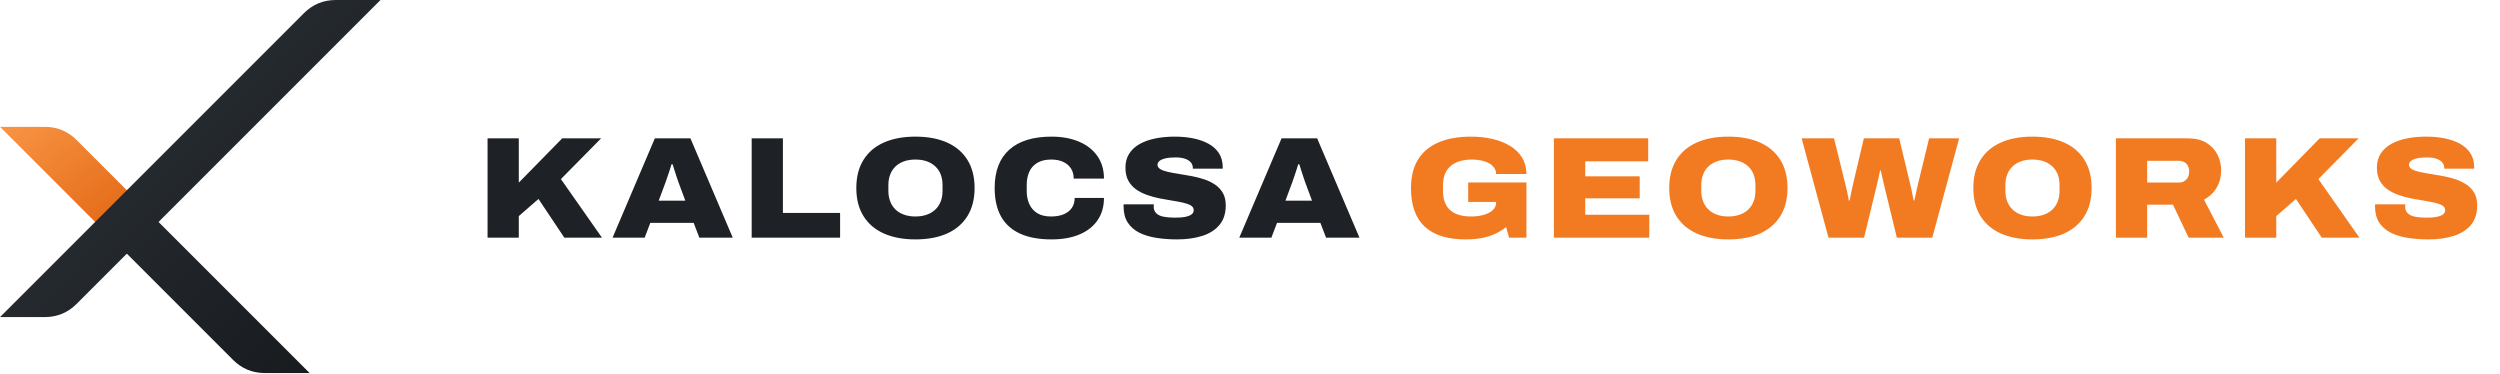
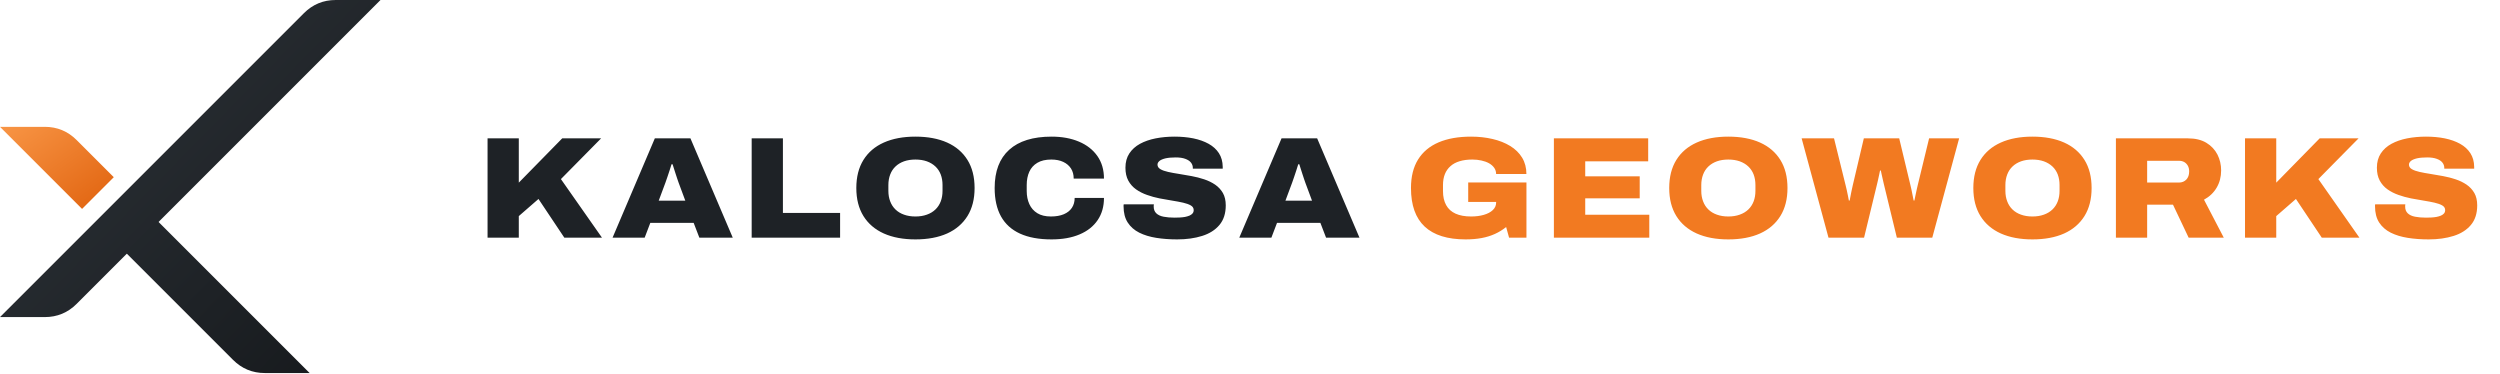
<svg xmlns="http://www.w3.org/2000/svg" viewBox="0 0 415.5 62.0" role="img" aria-label="Kalocsa GeoWorks">
  <defs>
    <linearGradient id="kgF27A21" x1="0" y1="0" x2="1" y2="1">
      <stop offset="0" stop-color="#F89545" />
      <stop offset="1" stop-color="#E0620E" />
    </linearGradient>
    <linearGradient id="kg1E2226" gradientUnits="userSpaceOnUse" x1="0" y1="0" x2="102" y2="100">
      <stop offset="0" stop-color="#30363C" />
      <stop offset="1" stop-color="#15181B" />
    </linearGradient>
    <linearGradient id="kgF2F3F4" gradientUnits="userSpaceOnUse" x1="0" y1="0" x2="102" y2="100">
      <stop offset="0" stop-color="#FFFFFF" />
      <stop offset="1" stop-color="#D3D8DD" />
    </linearGradient>
  </defs>
  <g transform="translate(0.00 0.00) scale(0.62)">
-     <path d="M0.00 34.00L12.00 34.00Q17.00 34.00 20.54 37.54L38.25 55.25L29.75 63.75Z" fill="url(#kgF27A21)" />
+     <path d="M0.00 34.00L12.00 34.00Q17.00 34.00 20.54 37.54L30.50 47.50L22.00 56.00Z" fill="url(#kgF27A21)" />
    <path d="M29.75 63.75L38.25 55.25L83.00 100.00L71.00 100.00Q66.00 100.00 62.46 96.46Z" fill="url(#kg1E2226)" />
    <path d="M0.00 85.00L12.00 85.00Q17.00 85.00 20.54 81.46L102.00 0.00L90.00 0.00Q85.00 0.00 81.46 3.54Z" fill="url(#kg1E2226)" />
  </g>
  <g transform="translate(79.2 39.5) scale(.8)">
    <path d="M2.29 0V-20.63H8.78V-11.43L17.8 -20.63H25.88L17.53 -12.17L26.06 0H18.24L12.87 -8.04L8.78 -4.48V0ZM28.26 0 37.04 -20.63H44.44L53.23 0H46.29L45.11 -3.07H36.1L34.93 0ZM37.85 -7.69H43.37L41.98 -11.43Q41.87 -11.73 41.71 -12.21Q41.54 -12.68 41.37 -13.24Q41.19 -13.79 41.02 -14.33Q40.86 -14.86 40.73 -15.25H40.51Q40.35 -14.71 40.12 -14.01Q39.89 -13.32 39.66 -12.63Q39.43 -11.94 39.24 -11.42ZM57.16 0V-20.63H63.65V-5.14H75.53V0ZM91.17 0.36Q87.37 0.36 84.61 -0.87Q81.86 -2.11 80.38 -4.49Q78.9 -6.88 78.9 -10.31Q78.9 -13.77 80.38 -16.15Q81.86 -18.53 84.61 -19.76Q87.37 -20.99 91.17 -20.99Q95.02 -20.99 97.77 -19.76Q100.51 -18.53 101.99 -16.15Q103.47 -13.77 103.47 -10.31Q103.47 -6.88 101.99 -4.49Q100.51 -2.11 97.77 -0.87Q95.02 0.36 91.17 0.36ZM91.18 -4.4Q92.5 -4.4 93.55 -4.78Q94.6 -5.15 95.33 -5.85Q96.06 -6.55 96.44 -7.54Q96.81 -8.52 96.81 -9.72V-10.94Q96.81 -12.13 96.44 -13.12Q96.06 -14.1 95.33 -14.79Q94.6 -15.48 93.55 -15.86Q92.5 -16.23 91.18 -16.23Q89.86 -16.23 88.81 -15.86Q87.76 -15.48 87.04 -14.79Q86.31 -14.1 85.94 -13.12Q85.56 -12.13 85.56 -10.94V-9.72Q85.56 -8.52 85.94 -7.54Q86.31 -6.55 87.04 -5.85Q87.76 -5.15 88.81 -4.78Q89.86 -4.4 91.18 -4.4ZM119.45 0.36Q115.54 0.36 112.91 -0.84Q110.28 -2.04 108.96 -4.41Q107.64 -6.79 107.64 -10.32Q107.64 -15.54 110.66 -18.26Q113.68 -20.99 119.47 -20.99Q122.7 -20.99 125.15 -19.95Q127.6 -18.92 128.98 -16.96Q130.35 -15.01 130.35 -12.27H124.06Q124.06 -13.48 123.5 -14.37Q122.93 -15.25 121.89 -15.74Q120.85 -16.23 119.41 -16.23Q117.65 -16.23 116.52 -15.56Q115.38 -14.89 114.84 -13.7Q114.3 -12.51 114.3 -10.94V-9.7Q114.3 -8.16 114.85 -6.96Q115.4 -5.76 116.51 -5.08Q117.61 -4.4 119.33 -4.4Q120.91 -4.4 122.01 -4.87Q123.1 -5.33 123.68 -6.19Q124.26 -7.06 124.26 -8.25H130.35Q130.35 -5.58 129.04 -3.65Q127.73 -1.71 125.29 -0.68Q122.85 0.36 119.45 0.36ZM145.55 0.36Q143.23 0.36 141.22 0.04Q139.2 -0.28 137.68 -1.04Q136.15 -1.81 135.28 -3.15Q134.42 -4.49 134.42 -6.52Q134.42 -6.59 134.42 -6.7Q134.42 -6.81 134.45 -6.93H140.72Q140.69 -6.81 140.69 -6.7Q140.68 -6.58 140.68 -6.48Q140.68 -5.57 141.22 -5.06Q141.76 -4.54 142.75 -4.35Q143.73 -4.16 145.01 -4.16Q145.55 -4.16 146.12 -4.19Q146.68 -4.22 147.19 -4.31Q147.7 -4.41 148.11 -4.58Q148.52 -4.76 148.76 -5.04Q148.99 -5.32 148.99 -5.73Q148.99 -6.34 148.4 -6.69Q147.8 -7.04 146.79 -7.27Q145.77 -7.5 144.51 -7.7Q143.25 -7.9 141.9 -8.16Q140.55 -8.43 139.29 -8.88Q138.03 -9.32 137.01 -10.04Q136 -10.76 135.4 -11.86Q134.81 -12.96 134.81 -14.53Q134.81 -16.27 135.62 -17.5Q136.43 -18.73 137.84 -19.5Q139.26 -20.27 141.1 -20.63Q142.95 -20.99 145.01 -20.99Q147.11 -20.99 148.91 -20.63Q150.72 -20.26 152.09 -19.5Q153.46 -18.74 154.23 -17.55Q155 -16.36 155.02 -14.71V-14.34H148.81V-14.5Q148.81 -15.1 148.43 -15.59Q148.05 -16.08 147.26 -16.37Q146.47 -16.67 145.25 -16.67Q143.99 -16.67 143.14 -16.48Q142.29 -16.28 141.88 -15.94Q141.47 -15.59 141.47 -15.18Q141.47 -14.59 142.06 -14.24Q142.66 -13.88 143.67 -13.66Q144.69 -13.43 145.95 -13.24Q147.2 -13.04 148.56 -12.79Q149.91 -12.54 151.17 -12.12Q152.43 -11.7 153.45 -11.01Q154.46 -10.31 155.06 -9.27Q155.65 -8.23 155.65 -6.71Q155.65 -4.2 154.34 -2.64Q153.02 -1.07 150.74 -0.36Q148.46 0.36 145.55 0.36ZM158.46 0 167.24 -20.63H174.64L183.43 0H176.49L175.31 -3.07H166.3L165.13 0ZM168.05 -7.69H173.57L172.18 -11.43Q172.07 -11.73 171.91 -12.21Q171.74 -12.68 171.57 -13.24Q171.39 -13.79 171.22 -14.33Q171.06 -14.86 170.93 -15.25H170.71Q170.55 -14.71 170.32 -14.01Q170.09 -13.32 169.86 -12.63Q169.63 -11.94 169.44 -11.42Z" fill="#1E2226" />
    <path transform="translate(192.7 0)" d="M12.78 0.36Q7.13 0.36 4.28 -2.3Q1.43 -4.96 1.43 -10.31Q1.43 -13.86 2.9 -16.23Q4.37 -18.6 7.17 -19.8Q9.96 -20.99 13.91 -20.99Q16.29 -20.99 18.37 -20.5Q20.45 -20.02 22.04 -19.05Q23.63 -18.08 24.52 -16.62Q25.41 -15.16 25.41 -13.22H19.12Q19.12 -13.94 18.73 -14.5Q18.33 -15.07 17.64 -15.46Q16.95 -15.84 16.06 -16.03Q15.17 -16.23 14.18 -16.23Q12.68 -16.23 11.54 -15.88Q10.39 -15.54 9.63 -14.85Q8.86 -14.17 8.47 -13.19Q8.08 -12.21 8.08 -10.93V-9.7Q8.08 -7.94 8.74 -6.76Q9.39 -5.58 10.69 -4.99Q12 -4.4 13.92 -4.4Q15.38 -4.4 16.56 -4.74Q17.74 -5.08 18.43 -5.73Q19.12 -6.39 19.12 -7.28V-7.42H13.32V-11.47H25.42V0H21.81L21.2 -2.21Q20.15 -1.36 18.88 -0.78Q17.61 -0.2 16.1 0.08Q14.59 0.36 12.78 0.36ZM31.12 0V-20.63H50.71V-15.86H37.63V-12.74H48.95V-8.17H37.63V-4.77H50.94V0ZM67.35 0.36Q63.55 0.36 60.79 -0.87Q58.04 -2.11 56.56 -4.49Q55.08 -6.88 55.08 -10.31Q55.08 -13.77 56.56 -16.15Q58.04 -18.53 60.79 -19.76Q63.55 -20.99 67.35 -20.99Q71.2 -20.99 73.95 -19.76Q76.69 -18.53 78.17 -16.15Q79.65 -13.77 79.65 -10.31Q79.65 -6.88 78.17 -4.49Q76.69 -2.11 73.95 -0.87Q71.2 0.36 67.35 0.36ZM67.36 -4.4Q68.68 -4.4 69.73 -4.78Q70.78 -5.15 71.51 -5.85Q72.24 -6.55 72.62 -7.54Q72.99 -8.52 72.99 -9.72V-10.94Q72.99 -12.13 72.62 -13.12Q72.24 -14.1 71.51 -14.79Q70.78 -15.48 69.73 -15.86Q68.68 -16.23 67.36 -16.23Q66.04 -16.23 64.99 -15.86Q63.94 -15.48 63.22 -14.79Q62.49 -14.1 62.12 -13.12Q61.74 -12.13 61.74 -10.94V-9.72Q61.74 -8.52 62.12 -7.54Q62.49 -6.55 63.22 -5.85Q63.94 -5.15 64.99 -4.78Q66.04 -4.4 67.36 -4.4ZM88.17 0 82.59 -20.63H89.32L91.73 -10.87Q91.85 -10.43 91.97 -9.86Q92.09 -9.28 92.21 -8.71Q92.33 -8.14 92.4 -7.72H92.57Q92.63 -8.03 92.71 -8.45Q92.79 -8.86 92.87 -9.29Q92.95 -9.72 93.05 -10.14Q93.14 -10.56 93.21 -10.87L95.51 -20.63H102.86L105.2 -10.87Q105.3 -10.48 105.42 -9.91Q105.54 -9.35 105.65 -8.76Q105.77 -8.17 105.86 -7.72H106.02Q106.08 -8.05 106.17 -8.46Q106.26 -8.87 106.35 -9.3Q106.43 -9.73 106.53 -10.14Q106.62 -10.54 106.7 -10.87L109.07 -20.63H115.31L109.73 0H102.37L99.67 -11.13Q99.57 -11.57 99.45 -12.09Q99.32 -12.62 99.22 -13.11Q99.11 -13.61 99.04 -13.95H98.88Q98.8 -13.57 98.69 -13.05Q98.58 -12.53 98.47 -12.03Q98.35 -11.52 98.26 -11.13L95.56 0ZM130.53 0.36Q126.73 0.36 123.97 -0.87Q121.22 -2.11 119.74 -4.49Q118.26 -6.88 118.26 -10.31Q118.26 -13.77 119.74 -16.15Q121.22 -18.53 123.97 -19.76Q126.73 -20.99 130.53 -20.99Q134.38 -20.99 137.13 -19.76Q139.87 -18.53 141.35 -16.15Q142.83 -13.77 142.83 -10.31Q142.83 -6.88 141.35 -4.49Q139.87 -2.11 137.13 -0.87Q134.38 0.36 130.53 0.36ZM130.54 -4.4Q131.86 -4.4 132.91 -4.78Q133.96 -5.15 134.69 -5.85Q135.42 -6.55 135.8 -7.54Q136.17 -8.52 136.17 -9.72V-10.94Q136.17 -12.13 135.8 -13.12Q135.42 -14.1 134.69 -14.79Q133.96 -15.48 132.91 -15.86Q131.86 -16.23 130.54 -16.23Q129.22 -16.23 128.17 -15.86Q127.12 -15.48 126.4 -14.79Q125.67 -14.1 125.3 -13.12Q124.92 -12.13 124.92 -10.94V-9.72Q124.92 -8.52 125.3 -7.54Q125.67 -6.55 126.4 -5.85Q127.12 -5.15 128.17 -4.78Q129.22 -4.4 130.54 -4.4ZM147.88 0V-20.63H162.85Q165.14 -20.63 166.67 -19.71Q168.2 -18.78 168.97 -17.27Q169.74 -15.76 169.74 -13.97Q169.74 -11.97 168.81 -10.39Q167.89 -8.82 166.18 -7.89L170.29 0H162.99L159.74 -6.85H154.37V0ZM154.37 -11.45H160.98Q161.91 -11.45 162.51 -12.07Q163.1 -12.7 163.1 -13.75Q163.1 -14.44 162.83 -14.93Q162.56 -15.42 162.09 -15.7Q161.62 -15.97 160.98 -15.97H154.37ZM174.7 0V-20.63H181.19V-11.43L190.21 -20.63H198.29L189.94 -12.17L198.47 0H190.65L185.28 -8.04L181.19 -4.48V0ZM212.84 0.36Q210.52 0.36 208.51 0.04Q206.49 -0.28 204.97 -1.04Q203.44 -1.81 202.57 -3.15Q201.71 -4.49 201.71 -6.52Q201.71 -6.59 201.71 -6.7Q201.71 -6.81 201.74 -6.93H208.01Q207.98 -6.81 207.98 -6.7Q207.97 -6.58 207.97 -6.48Q207.97 -5.57 208.51 -5.06Q209.05 -4.54 210.04 -4.35Q211.02 -4.16 212.3 -4.16Q212.84 -4.16 213.41 -4.19Q213.97 -4.22 214.48 -4.31Q214.99 -4.41 215.4 -4.58Q215.81 -4.76 216.05 -5.04Q216.28 -5.32 216.28 -5.73Q216.28 -6.34 215.69 -6.69Q215.09 -7.04 214.08 -7.27Q213.06 -7.5 211.8 -7.7Q210.54 -7.9 209.19 -8.16Q207.84 -8.43 206.58 -8.88Q205.32 -9.32 204.3 -10.04Q203.29 -10.76 202.69 -11.86Q202.1 -12.96 202.1 -14.53Q202.1 -16.27 202.91 -17.5Q203.72 -18.73 205.13 -19.5Q206.55 -20.27 208.39 -20.63Q210.24 -20.99 212.3 -20.99Q214.4 -20.99 216.2 -20.63Q218.01 -20.26 219.38 -19.5Q220.75 -18.74 221.52 -17.55Q222.29 -16.36 222.31 -14.71V-14.34H216.1V-14.5Q216.1 -15.1 215.72 -15.59Q215.34 -16.08 214.55 -16.37Q213.76 -16.67 212.54 -16.67Q211.28 -16.67 210.43 -16.48Q209.58 -16.28 209.17 -15.94Q208.76 -15.59 208.76 -15.18Q208.76 -14.59 209.35 -14.24Q209.95 -13.88 210.96 -13.66Q211.98 -13.43 213.24 -13.24Q214.49 -13.04 215.85 -12.79Q217.2 -12.54 218.46 -12.12Q219.72 -11.7 220.74 -11.01Q221.75 -10.31 222.35 -9.27Q222.94 -8.23 222.94 -6.71Q222.94 -4.2 221.63 -2.64Q220.31 -1.07 218.03 -0.36Q215.75 0.36 212.84 0.36Z" fill="#F27A21" />
  </g>
</svg>
